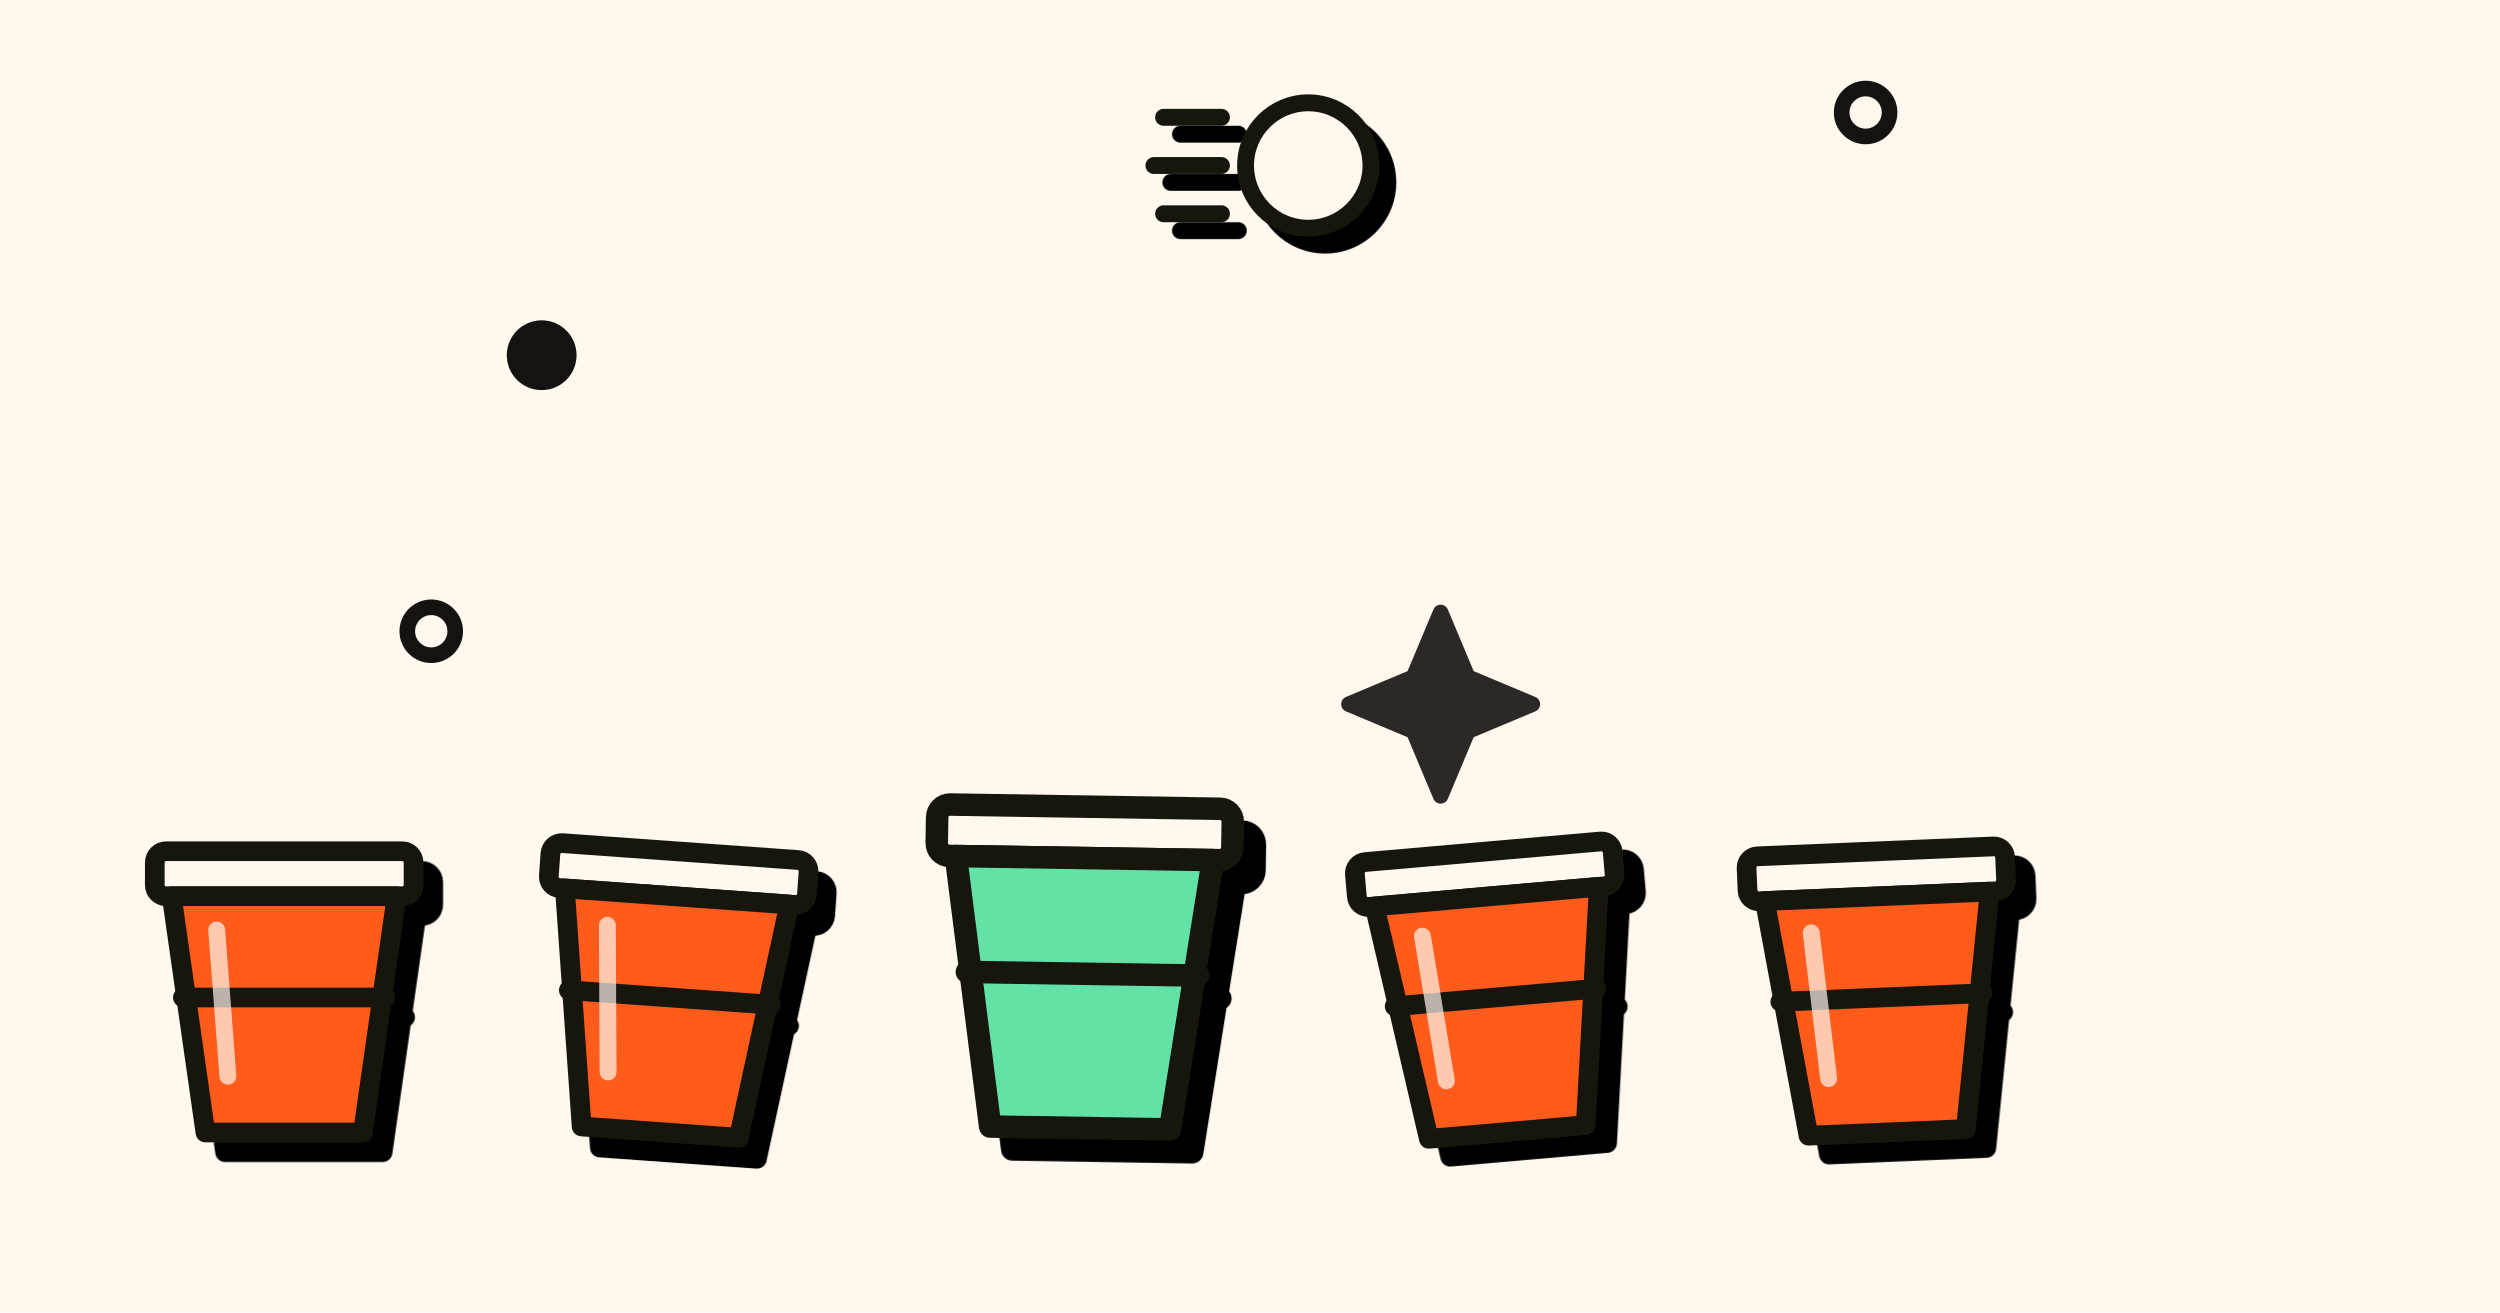
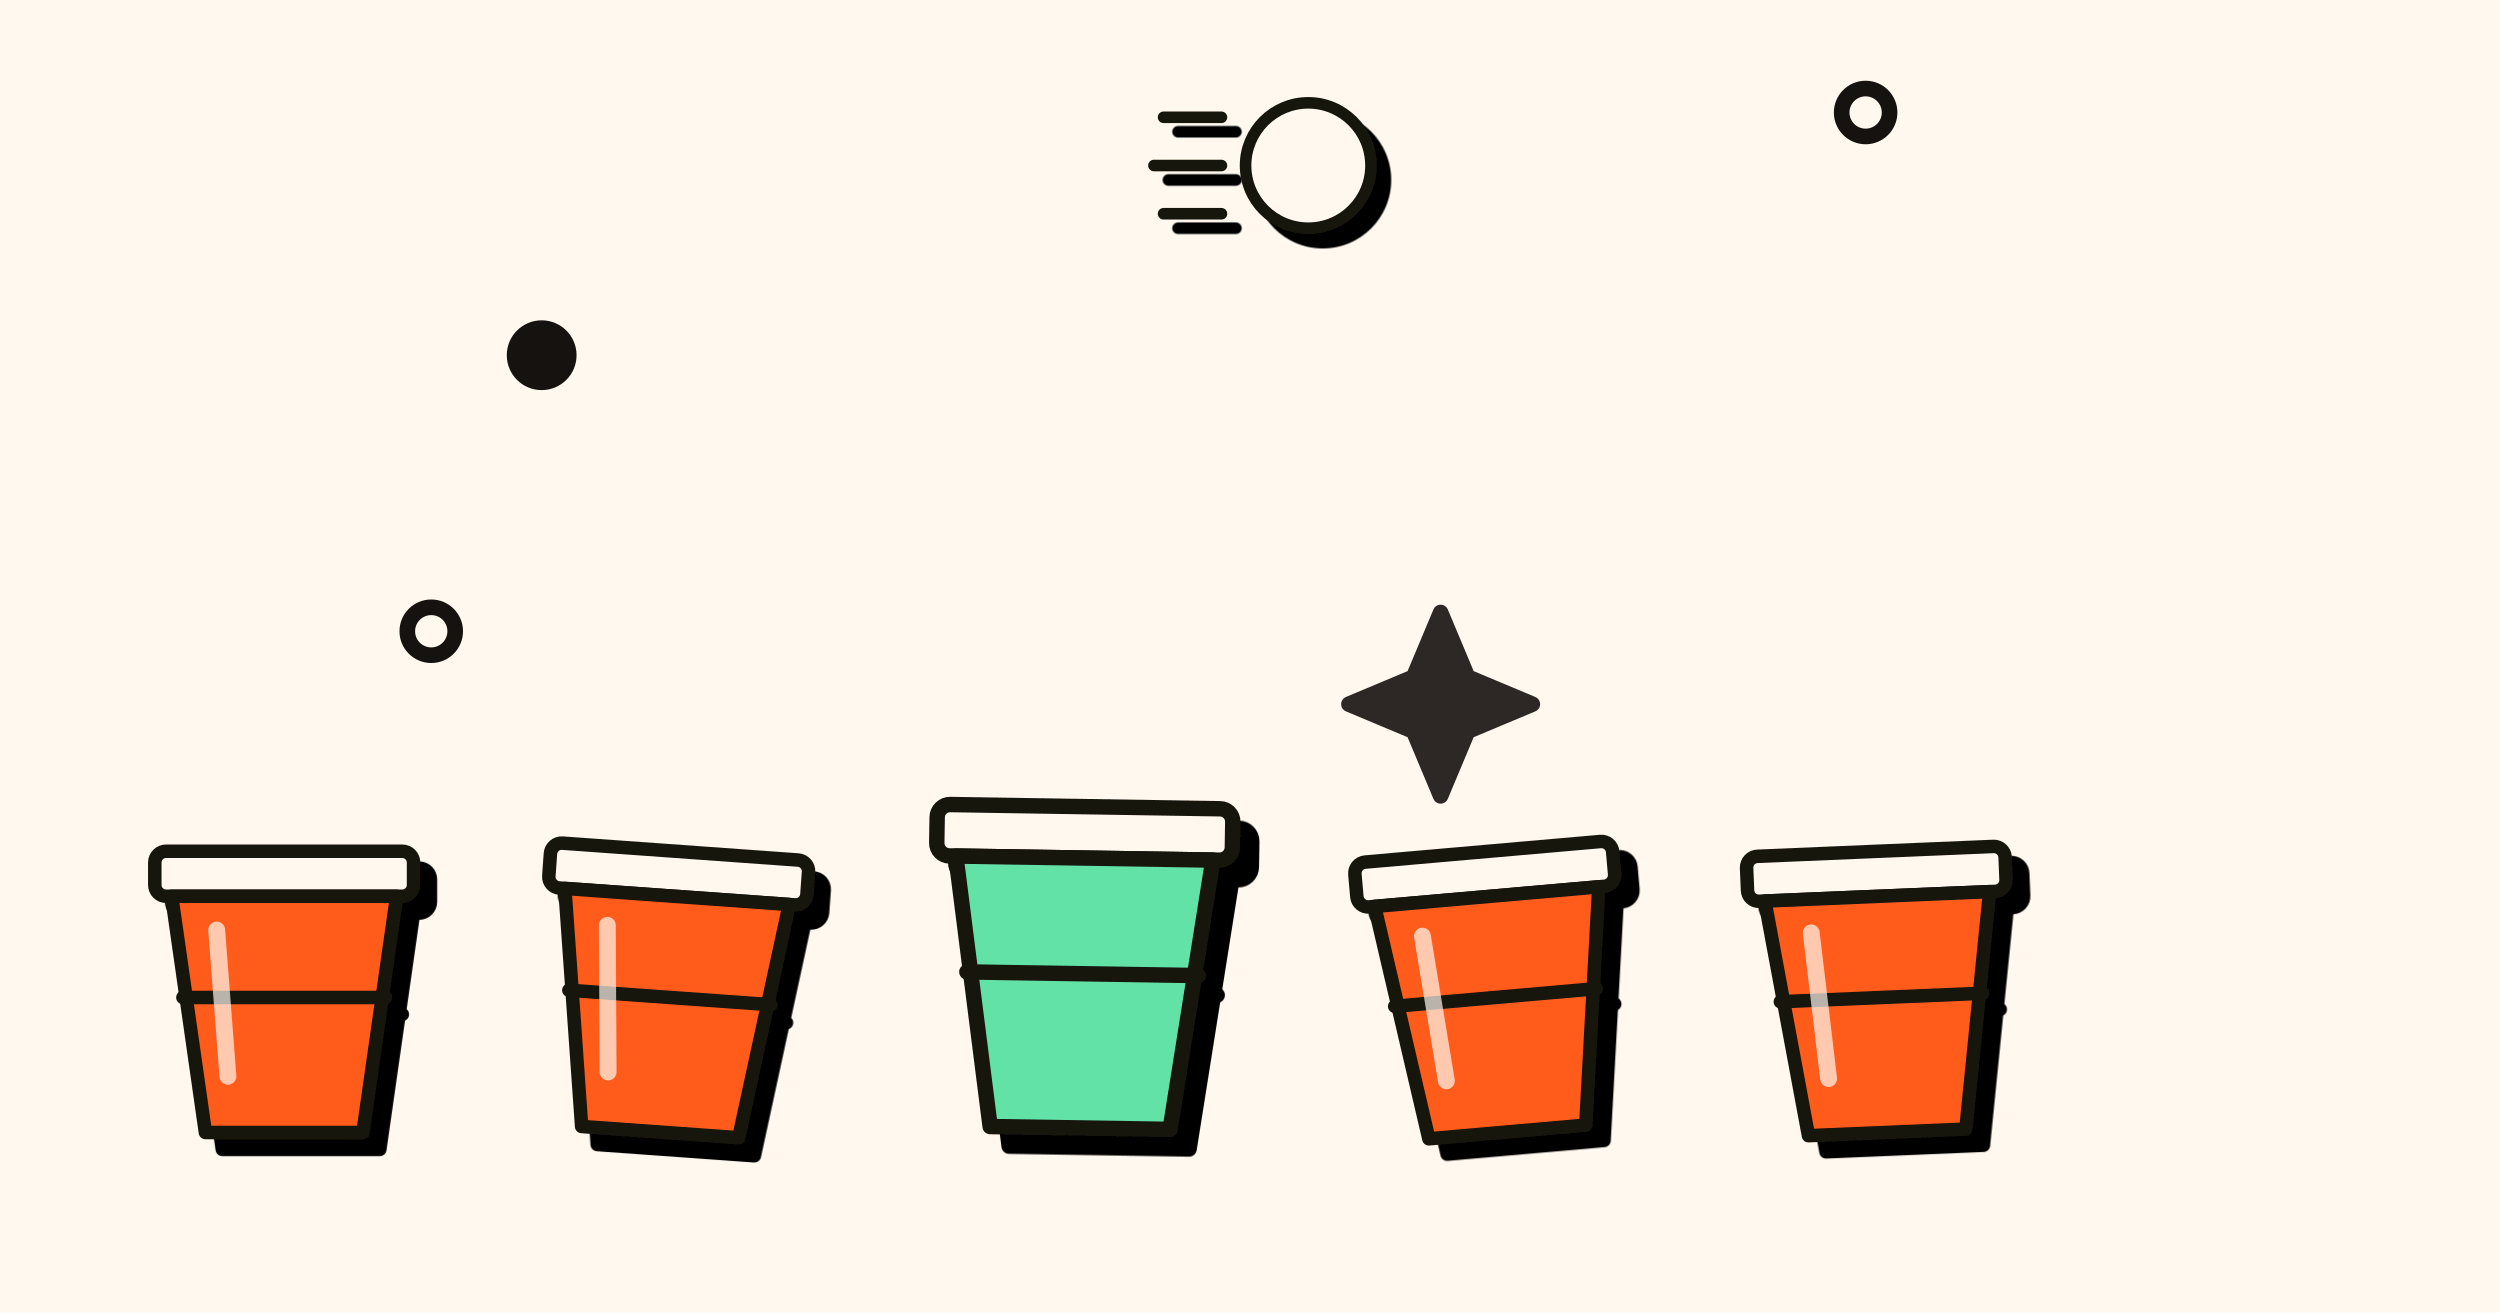
<svg xmlns="http://www.w3.org/2000/svg" viewBox="0 0 240 126" width="240" height="126">
  <defs>
-     <filter id="h" x="-15%" y="-15%" width="140%" height="140%">
-       <feOffset in="SourceAlpha" dx="3.5" dy="3.5" result="s" />
+     <filter id="h" x="-30%" y="-30%" width="170%" height="170%">
+       <feOffset in="SourceAlpha" dx="3" dy="3" result="s" />
      <feMerge>
        <feMergeNode in="s" />
        <feMergeNode in="SourceGraphic" />
      </feMerge>
    </filter>
  </defs>
  <rect width="240" height="126" fill="#FFF8EE" />
  <path d="M138.3 58.8l2.6 6.2 6.2 2.6-6.2 2.6-2.6 6.2-2.6-6.2-6.2-2.6 6.2-2.6z" fill="#16120F" stroke="#16120F" stroke-width="1.5" stroke-linejoin="round" opacity=".9" />
  <circle cx="179.1" cy="10.8" r="2.3" fill="#FFF8EE" stroke="#16120F" stroke-width="1.5" />
  <circle cx="41.4" cy="60.6" r="2.3" fill="#FFF8EE" stroke="#16120F" stroke-width="1.5" />
  <circle cx="52.0" cy="34.1" r="2.6" fill="#16120F" stroke="#16120F" stroke-width="1.5" />
  <g transform="translate(10.0 77.4) rotate(0.0 17.3 17.3) scale(0.540)" filter="url(#h)">
-     <rect x="9" y="8" width="46" height="8" rx="2" fill="#FFF8EE" stroke="#16120F" stroke-width="3.5" stroke-linejoin="round" stroke-linecap="round" />
-     <path d="M12 16h40l-6 42H18z" fill="#FF5B1F" stroke="#16120F" stroke-width="3.5" stroke-linejoin="round" stroke-linecap="round" />
-     <path d="M14 34h36" stroke="#16120F" stroke-width="3.5" stroke-linejoin="round" stroke-linecap="round" />
+     <rect x="9" y="8" width="46" height="8" rx="2" fill="#FFF8EE" stroke="#16120F" stroke-width="2.4" stroke-linejoin="round" stroke-linecap="round" />
+     <path d="M12 16h40l-6 42H18z" fill="#FF5B1F" stroke="#16120F" stroke-width="2.4" stroke-linejoin="round" stroke-linecap="round" />
+     <path d="M14 34h36" stroke="#16120F" stroke-width="2.4" stroke-linejoin="round" stroke-linecap="round" />
    <path d="M20 22l2 26" stroke="#FFF8EE" stroke-width="3" stroke-linecap="round" opacity=".7" />
  </g>
  <g transform="translate(47.1 77.4) rotate(4.1 17.3 17.3) scale(0.540)" filter="url(#h)">
-     <rect x="9" y="8" width="46" height="8" rx="2" fill="#FFF8EE" stroke="#16120F" stroke-width="3.5" stroke-linejoin="round" stroke-linecap="round" />
-     <path d="M12 16h40l-6 42H18z" fill="#FF5B1F" stroke="#16120F" stroke-width="3.5" stroke-linejoin="round" stroke-linecap="round" />
-     <path d="M14 34h36" stroke="#16120F" stroke-width="3.5" stroke-linejoin="round" stroke-linecap="round" />
+     <rect x="9" y="8" width="46" height="8" rx="2" fill="#FFF8EE" stroke="#16120F" stroke-width="2.4" stroke-linejoin="round" stroke-linecap="round" />
+     <path d="M12 16h40l-6 42H18z" fill="#FF5B1F" stroke="#16120F" stroke-width="2.4" stroke-linejoin="round" stroke-linecap="round" />
+     <path d="M14 34h36" stroke="#16120F" stroke-width="2.4" stroke-linejoin="round" stroke-linecap="round" />
    <path d="M20 22l2 26" stroke="#FFF8EE" stroke-width="3" stroke-linecap="round" opacity=".7" />
  </g>
  <g transform="translate(84.2 72.5) rotate(0.9 19.7 19.7) scale(0.617)" filter="url(#h)">
-     <rect x="9" y="8" width="46" height="8" rx="2" fill="#FFF8EE" stroke="#16120F" stroke-width="3.5" stroke-linejoin="round" stroke-linecap="round" />
-     <path d="M12 16h40l-6 42H18z" fill="#63E2A8" stroke="#16120F" stroke-width="3.5" stroke-linejoin="round" stroke-linecap="round" />
-     <path d="M14 34h36" stroke="#16120F" stroke-width="3.5" stroke-linejoin="round" stroke-linecap="round" />
+     <rect x="9" y="8" width="46" height="8" rx="2" fill="#FFF8EE" stroke="#16120F" stroke-width="2.4" stroke-linejoin="round" stroke-linecap="round" />
+     <path d="M12 16h40l-6 42H18z" fill="#63E2A8" stroke="#16120F" stroke-width="2.4" stroke-linejoin="round" stroke-linecap="round" />
+     <path d="M14 34h36" stroke="#16120F" stroke-width="2.4" stroke-linejoin="round" stroke-linecap="round" />
  </g>
  <g transform="translate(126.2 77.4) rotate(-5.0 17.3 17.3) scale(0.540)" filter="url(#h)">
-     <rect x="9" y="8" width="46" height="8" rx="2" fill="#FFF8EE" stroke="#16120F" stroke-width="3.5" stroke-linejoin="round" stroke-linecap="round" />
-     <path d="M12 16h40l-6 42H18z" fill="#FF5B1F" stroke="#16120F" stroke-width="3.5" stroke-linejoin="round" stroke-linecap="round" />
-     <path d="M14 34h36" stroke="#16120F" stroke-width="3.5" stroke-linejoin="round" stroke-linecap="round" />
+     <rect x="9" y="8" width="46" height="8" rx="2" fill="#FFF8EE" stroke="#16120F" stroke-width="2.4" stroke-linejoin="round" stroke-linecap="round" />
+     <path d="M12 16h40l-6 42H18z" fill="#FF5B1F" stroke="#16120F" stroke-width="2.4" stroke-linejoin="round" stroke-linecap="round" />
+     <path d="M14 34h36" stroke="#16120F" stroke-width="2.4" stroke-linejoin="round" stroke-linecap="round" />
    <path d="M20 22l2 26" stroke="#FFF8EE" stroke-width="3" stroke-linecap="round" opacity=".7" />
  </g>
  <g transform="translate(163.3 77.4) rotate(-2.4 17.3 17.3) scale(0.540)" filter="url(#h)">
-     <rect x="9" y="8" width="46" height="8" rx="2" fill="#FFF8EE" stroke="#16120F" stroke-width="3.5" stroke-linejoin="round" stroke-linecap="round" />
-     <path d="M12 16h40l-6 42H18z" fill="#FF5B1F" stroke="#16120F" stroke-width="3.5" stroke-linejoin="round" stroke-linecap="round" />
-     <path d="M14 34h36" stroke="#16120F" stroke-width="3.5" stroke-linejoin="round" stroke-linecap="round" />
+     <rect x="9" y="8" width="46" height="8" rx="2" fill="#FFF8EE" stroke="#16120F" stroke-width="2.4" stroke-linejoin="round" stroke-linecap="round" />
+     <path d="M12 16h40l-6 42H18z" fill="#FF5B1F" stroke="#16120F" stroke-width="2.4" stroke-linejoin="round" stroke-linecap="round" />
+     <path d="M14 34h36" stroke="#16120F" stroke-width="2.4" stroke-linejoin="round" stroke-linecap="round" />
    <path d="M20 22l2 26" stroke="#FFF8EE" stroke-width="3" stroke-linecap="round" opacity=".7" />
  </g>
  <g transform="translate(108.0 2.0) rotate(0.0 14.8 14.8) scale(0.463)" filter="url(#h)">
-     <circle cx="38" cy="30" r="13" fill="#FFF8EE" stroke="#16120F" stroke-width="3.5" stroke-linejoin="round" stroke-linecap="round" />
-     <path d="M8 20h12M6 30h14M8 40h12" stroke="#16120F" stroke-width="3.5" stroke-linejoin="round" stroke-linecap="round" />
+     <circle cx="38" cy="30" r="13" fill="#FFF8EE" stroke="#16120F" stroke-width="2.4" stroke-linejoin="round" stroke-linecap="round" />
+     <path d="M8 20h12M6 30h14M8 40h12" stroke="#16120F" stroke-width="2.4" stroke-linejoin="round" stroke-linecap="round" />
  </g>
</svg>
